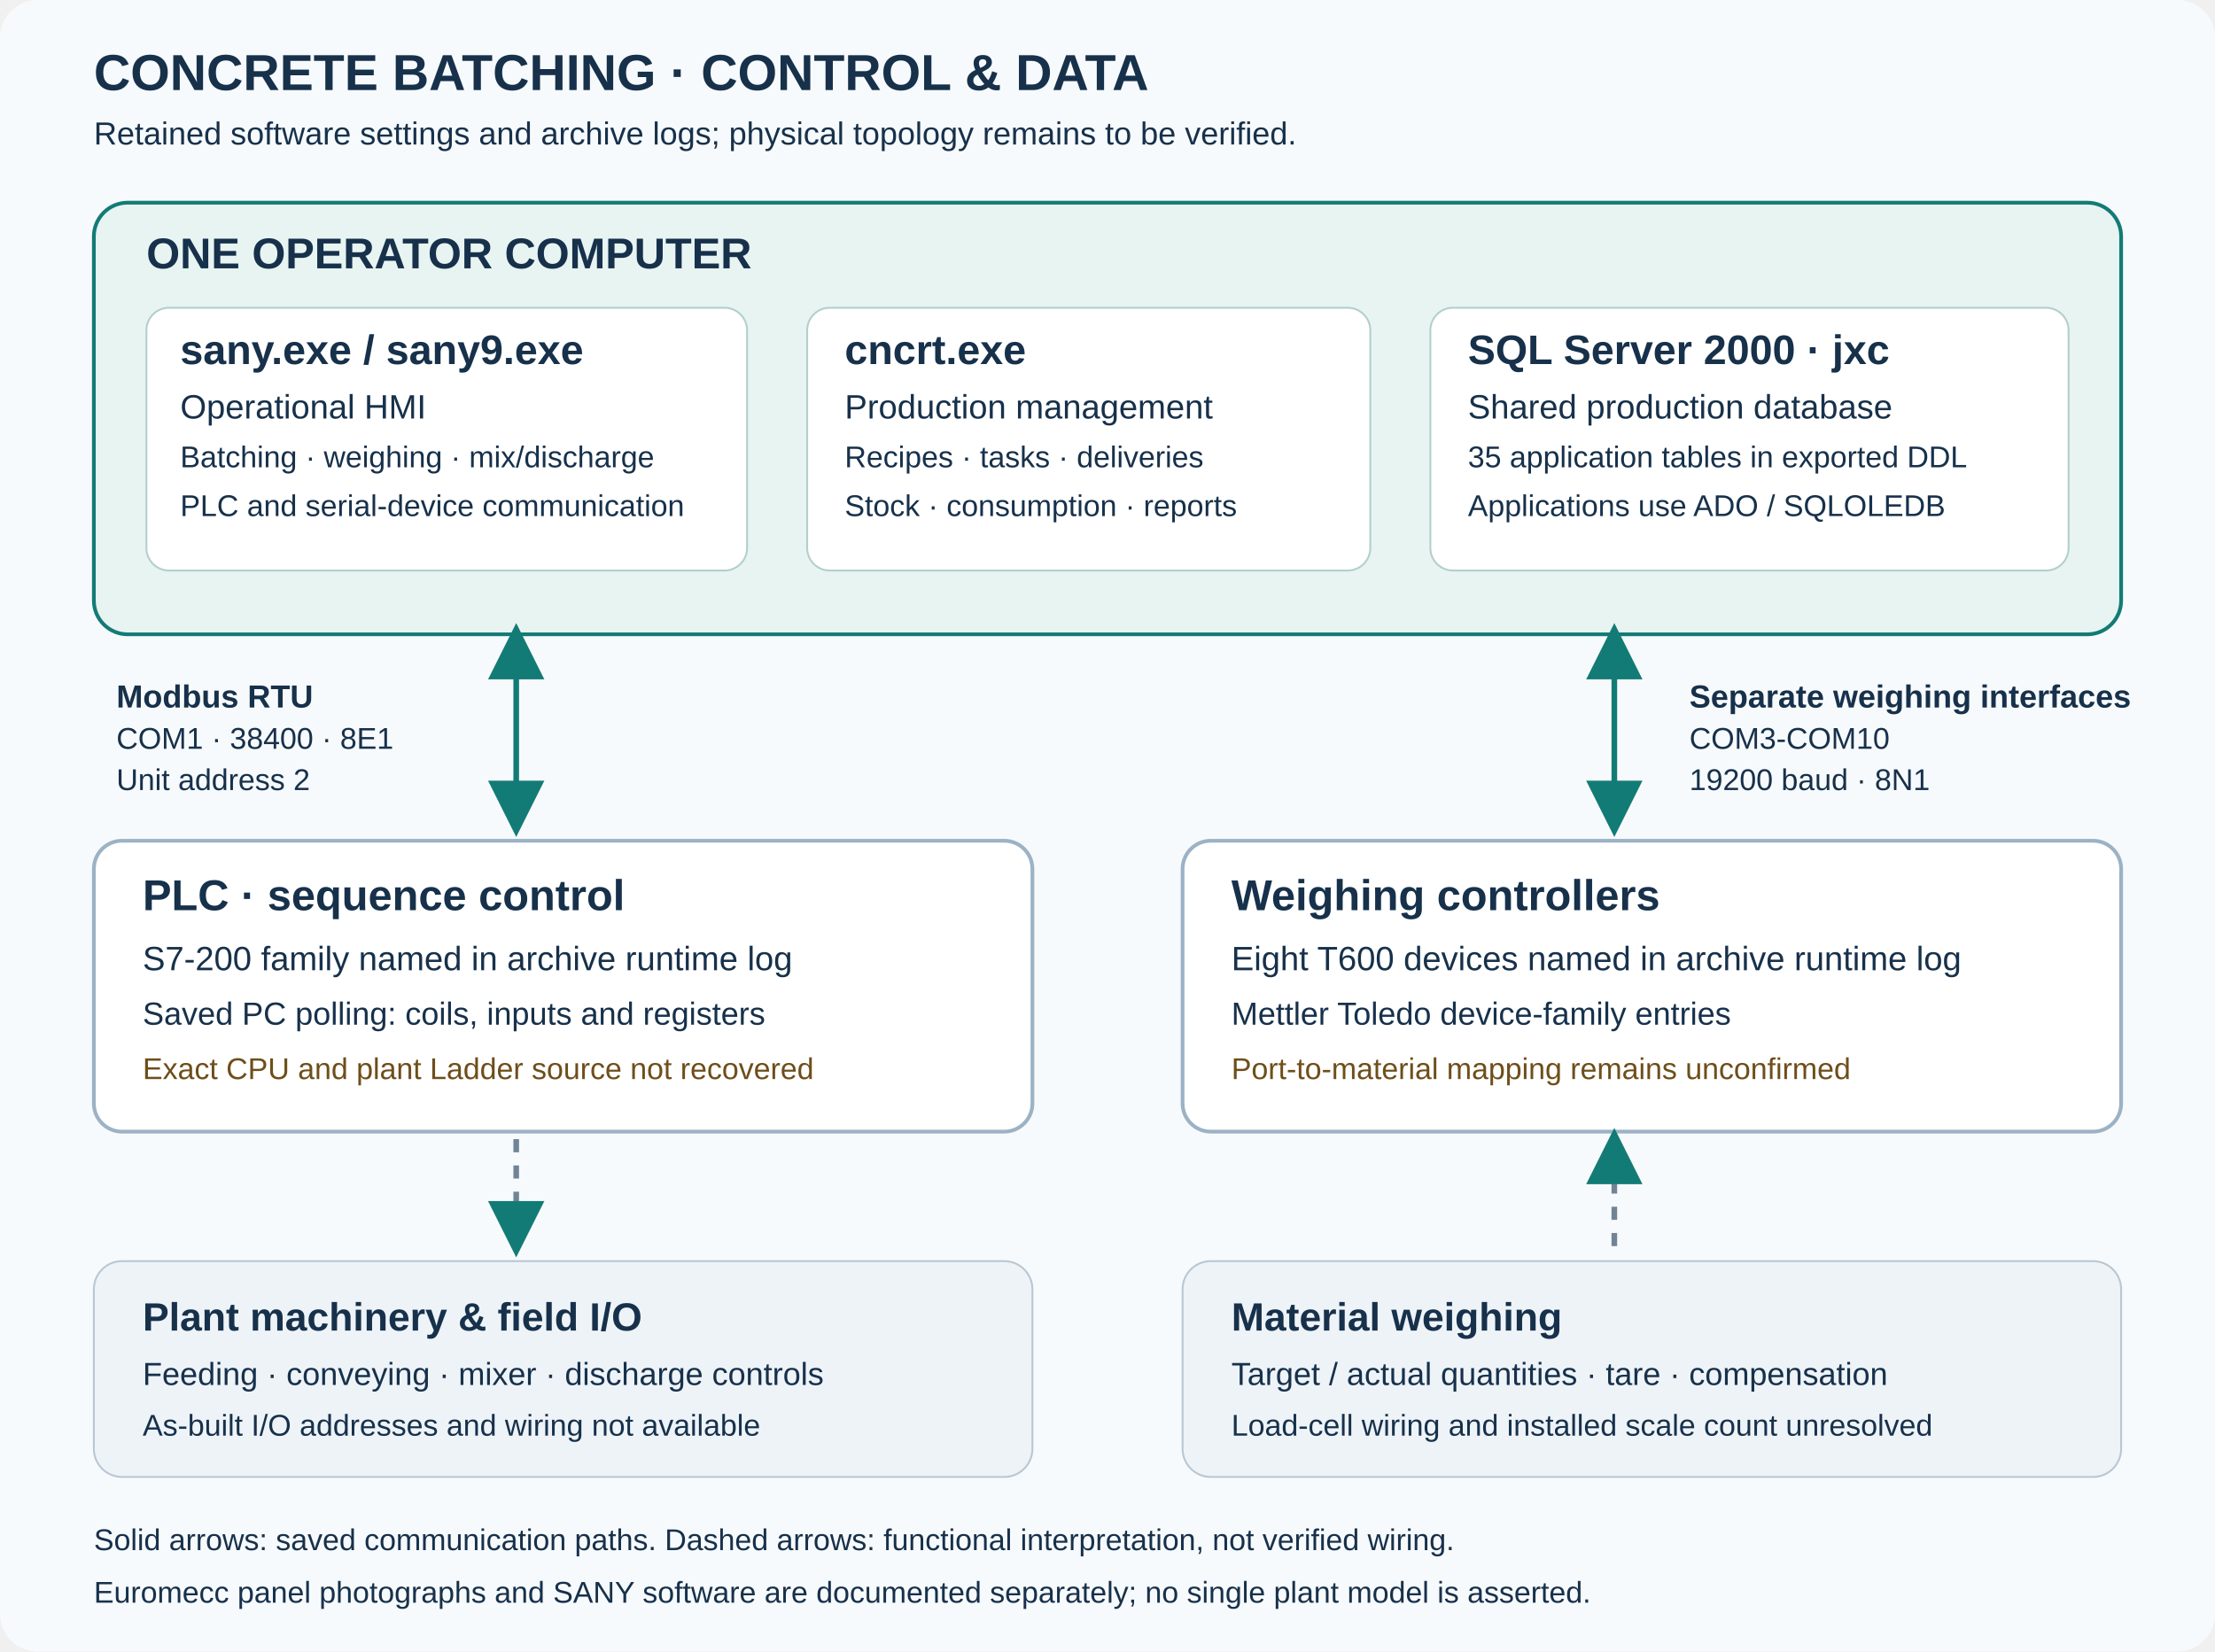
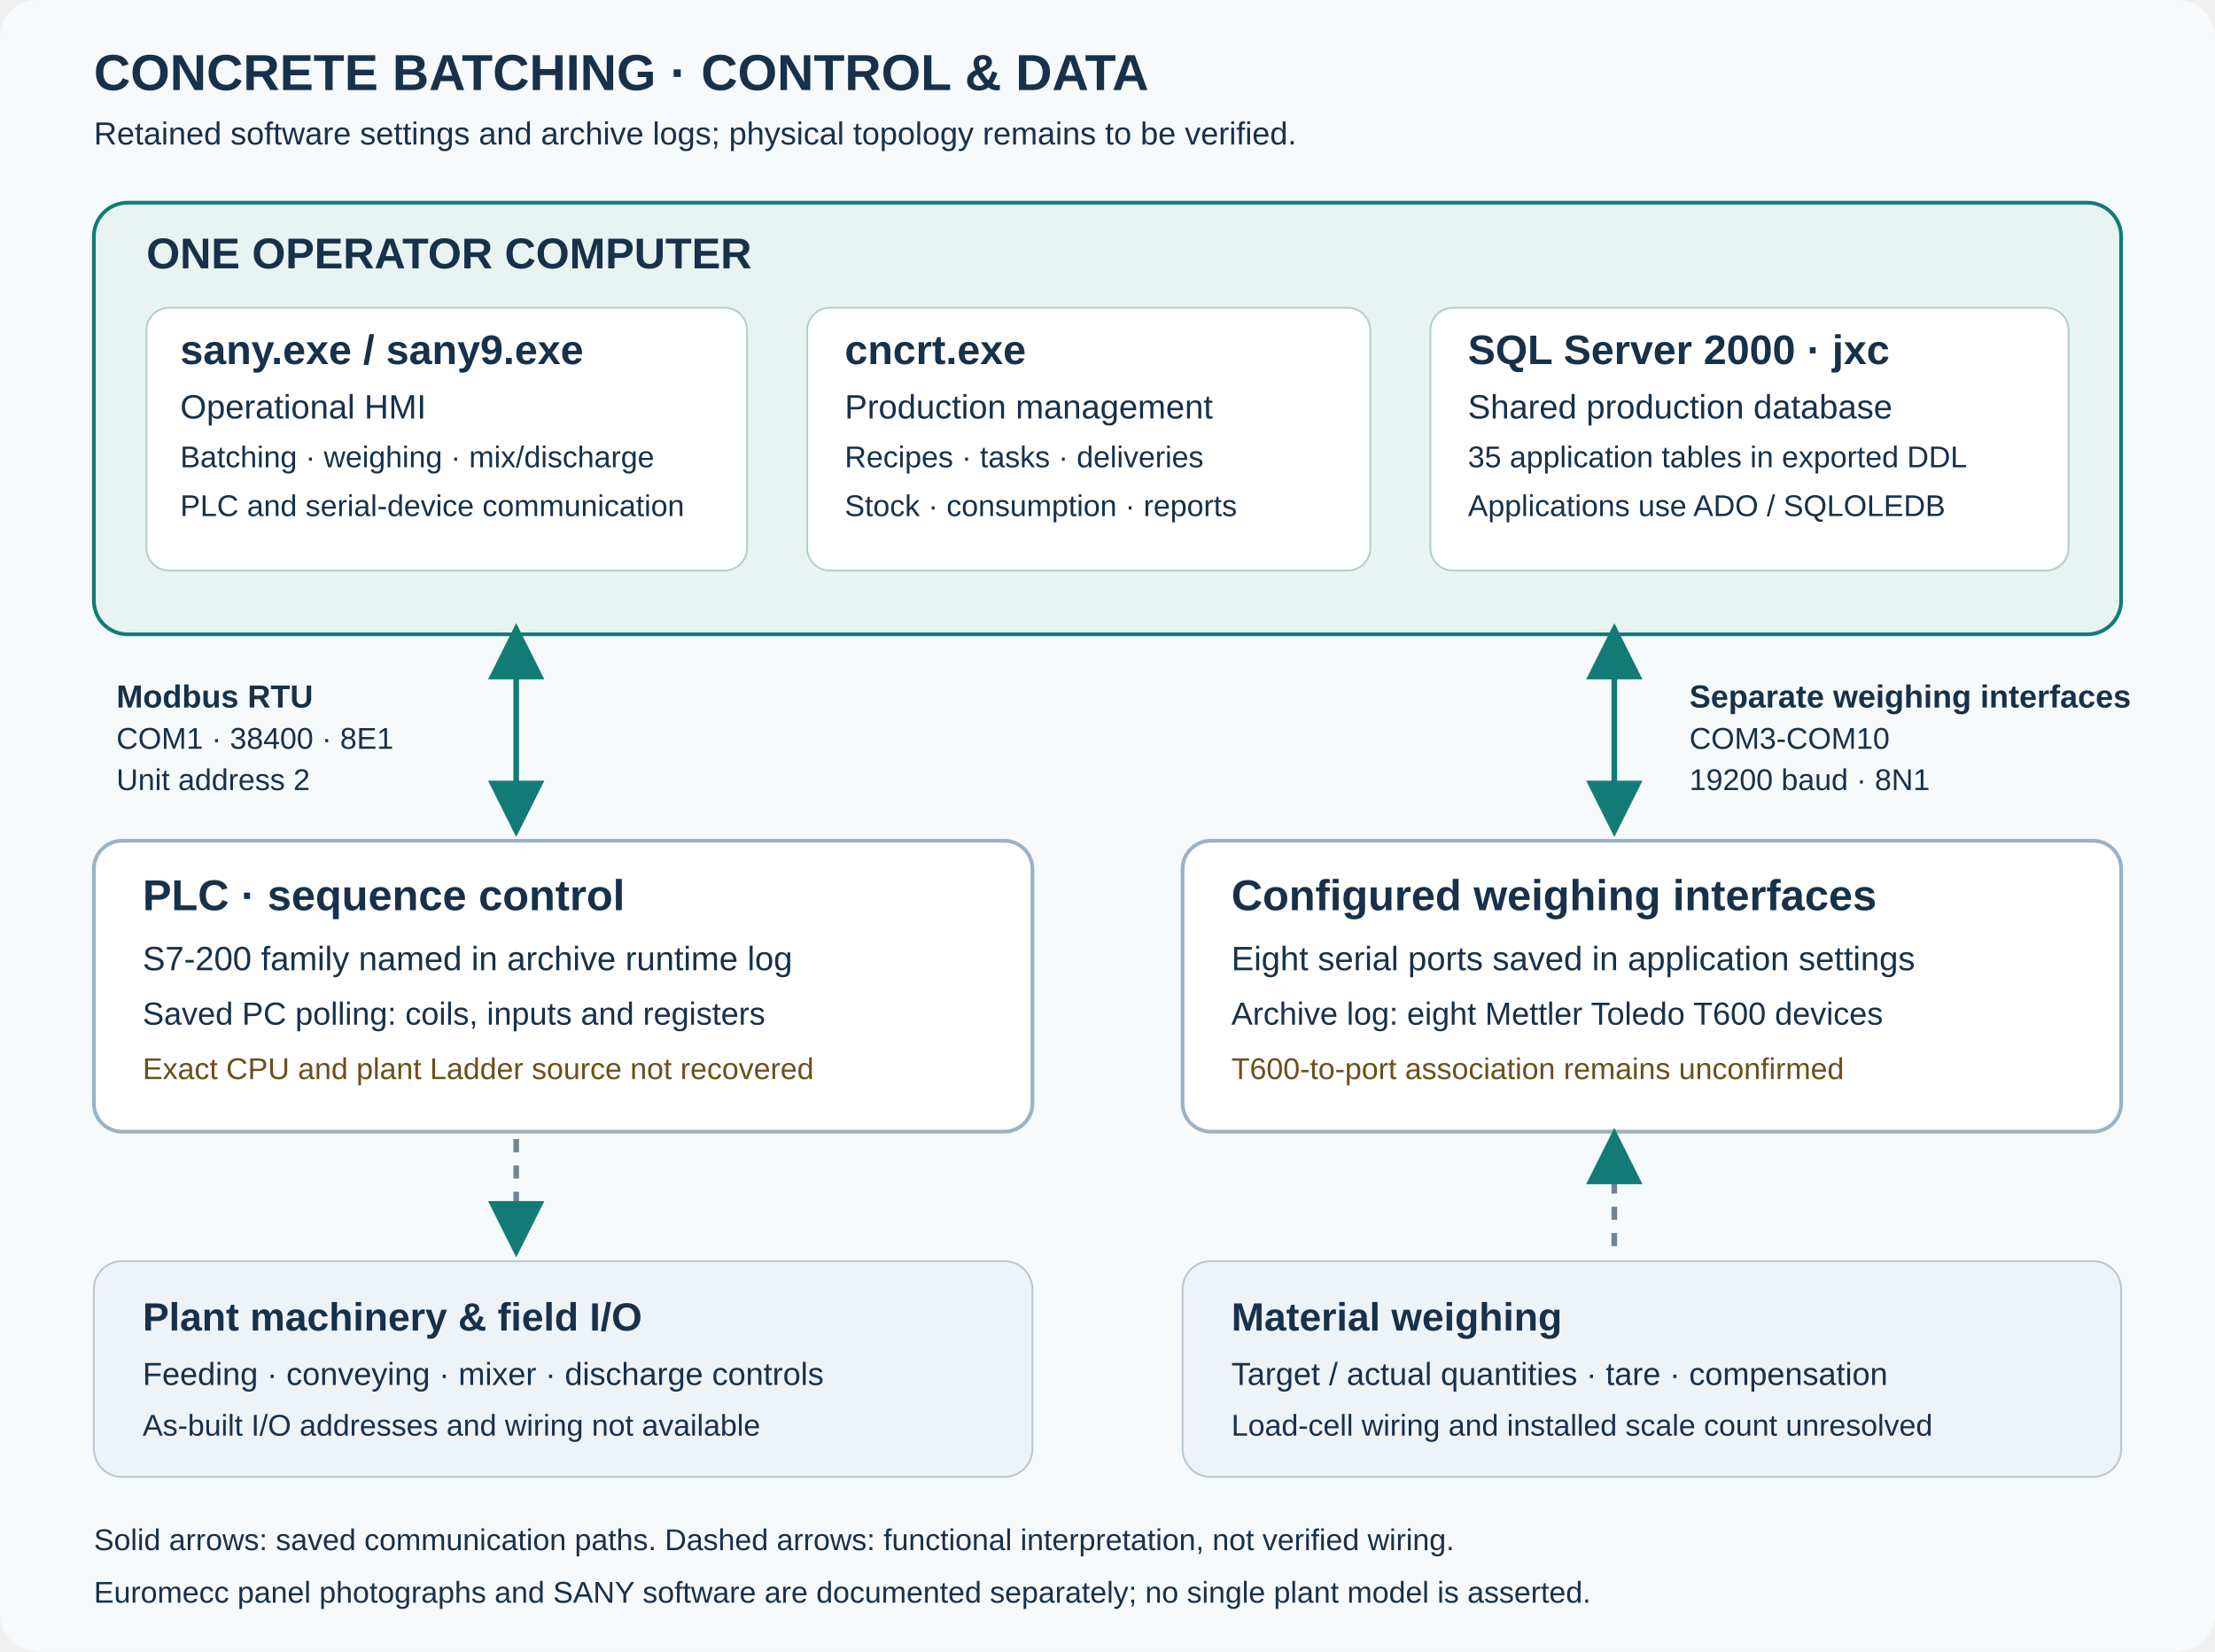
<svg xmlns="http://www.w3.org/2000/svg" viewBox="0 0 1180 880" role="img" aria-labelledby="title desc">
  <defs>
    <marker id="arrow" markerWidth="10" markerHeight="10" refX="8" refY="5" orient="auto-start-reverse">
      <path d="M0 0L10 5L0 10Z" fill="#137b76" />
    </marker>
  </defs>
  <rect width="1180" height="880" rx="20" fill="#f7fafc" />
  <g font-family="Arial, sans-serif" fill="#17314b">
    <text x="50" y="48" font-size="27" font-weight="700">CONCRETE BATCHING · CONTROL &amp; DATA</text>
    <text x="50" y="77" font-size="17">Retained software settings and archive logs; physical topology remains to be verified.</text>
    <rect x="50" y="108" width="1080" height="230" rx="18" fill="#e8f4f2" stroke="#137b76" stroke-width="2" />
    <text x="78" y="143" font-size="23" font-weight="700">ONE OPERATOR COMPUTER</text>
    <rect x="78" y="164" width="320" height="140" rx="12" fill="white" stroke="#b3cfcc" />
    <text x="96" y="194" font-size="22" font-weight="700">sany.exe / sany9.exe</text>
    <text x="96" y="223" font-size="18">Operational HMI</text>
    <text x="96" y="249" font-size="16">Batching · weighing · mix/discharge</text>
    <text x="96" y="275" font-size="16">PLC and serial-device communication</text>
    <rect x="430" y="164" width="300" height="140" rx="12" fill="white" stroke="#b3cfcc" />
    <text x="450" y="194" font-size="22" font-weight="700">cncrt.exe</text>
    <text x="450" y="223" font-size="18">Production management</text>
    <text x="450" y="249" font-size="16">Recipes · tasks · deliveries</text>
    <text x="450" y="275" font-size="16">Stock · consumption · reports</text>
    <rect x="762" y="164" width="340" height="140" rx="12" fill="white" stroke="#b3cfcc" />
    <text x="782" y="194" font-size="22" font-weight="700">SQL Server 2000 · jxc</text>
    <text x="782" y="223" font-size="18">Shared production database</text>
    <text x="782" y="249" font-size="16">35 application tables in exported DDL</text>
    <text x="782" y="275" font-size="16">Applications use ADO / SQLOLEDB</text>
    <path d="M275 338V440" stroke="#137b76" stroke-width="3" marker-start="url(#arrow)" marker-end="url(#arrow)" />
    <path d="M860 338V440" stroke="#137b76" stroke-width="3" marker-start="url(#arrow)" marker-end="url(#arrow)" />
    <rect x="50" y="354" width="185" height="70" rx="8" fill="#f7fafc" />
    <text x="62" y="377" font-size="17" font-weight="700">Modbus RTU</text>
    <text x="62" y="399" font-size="16">COM1 · 38400 · 8E1</text>
    <text x="62" y="421" font-size="16">Unit address 2</text>
    <rect x="890" y="354" width="255" height="70" rx="8" fill="#f7fafc" />
    <text x="900" y="377" font-size="17" font-weight="700">Separate weighing interfaces</text>
    <text x="900" y="399" font-size="16">COM3-COM10</text>
    <text x="900" y="421" font-size="16">19200 baud · 8N1</text>
    <rect x="50" y="448" width="500" height="155" rx="15" fill="white" stroke="#9cb2c5" stroke-width="2" />
    <text x="76" y="485" font-size="23" font-weight="700">PLC · sequence control</text>
    <text x="76" y="517" font-size="18">S7-200 family named in archive runtime log</text>
    <text x="76" y="546" font-size="17">Saved PC polling: coils, inputs and registers</text>
    <text x="76" y="575" font-size="16" fill="#6e4e1a">Exact CPU and plant Ladder source not recovered</text>
    <rect x="630" y="448" width="500" height="155" rx="15" fill="white" stroke="#9cb2c5" stroke-width="2" />
-     <text x="656" y="485" font-size="23" font-weight="700">Weighing controllers</text>
-     <text x="656" y="517" font-size="18">Eight T600 devices named in archive runtime log</text>
-     <text x="656" y="546" font-size="17">Mettler Toledo device-family entries</text>
-     <text x="656" y="575" font-size="16" fill="#6e4e1a">Port-to-material mapping remains unconfirmed</text>
+     <text x="656" y="485" font-size="23" font-weight="700">Configured weighing interfaces</text>
+     <text x="656" y="517" font-size="18">Eight serial ports saved in application settings</text>
+     <text x="656" y="546" font-size="17">Archive log: eight Mettler Toledo T600 devices</text>
+     <text x="656" y="575" font-size="16" fill="#6e4e1a">T600-to-port association remains unconfirmed</text>
    <path d="M275 607V664" stroke="#718496" stroke-width="3" stroke-dasharray="7 7" marker-end="url(#arrow)" />
    <path d="M860 664V607" stroke="#718496" stroke-width="3" stroke-dasharray="7 7" marker-end="url(#arrow)" />
    <rect x="50" y="672" width="500" height="115" rx="15" fill="#eef3f8" stroke="#b9c7d4" />
    <text x="76" y="709" font-size="21" font-weight="700">Plant machinery &amp; field I/O</text>
    <text x="76" y="738" font-size="17">Feeding · conveying · mixer · discharge controls</text>
    <text x="76" y="765" font-size="16">As-built I/O addresses and wiring not available</text>
    <rect x="630" y="672" width="500" height="115" rx="15" fill="#eef3f8" stroke="#b9c7d4" />
    <text x="656" y="709" font-size="21" font-weight="700">Material weighing</text>
    <text x="656" y="738" font-size="17">Target / actual quantities · tare · compensation</text>
    <text x="656" y="765" font-size="16">Load-cell wiring and installed scale count unresolved</text>
    <text x="50" y="826" font-size="16">Solid arrows: saved communication paths. Dashed arrows: functional interpretation, not verified wiring.</text>
    <text x="50" y="854" font-size="16">Euromecc panel photographs and SANY software are documented separately; no single plant model is asserted.</text>
  </g>
</svg>
